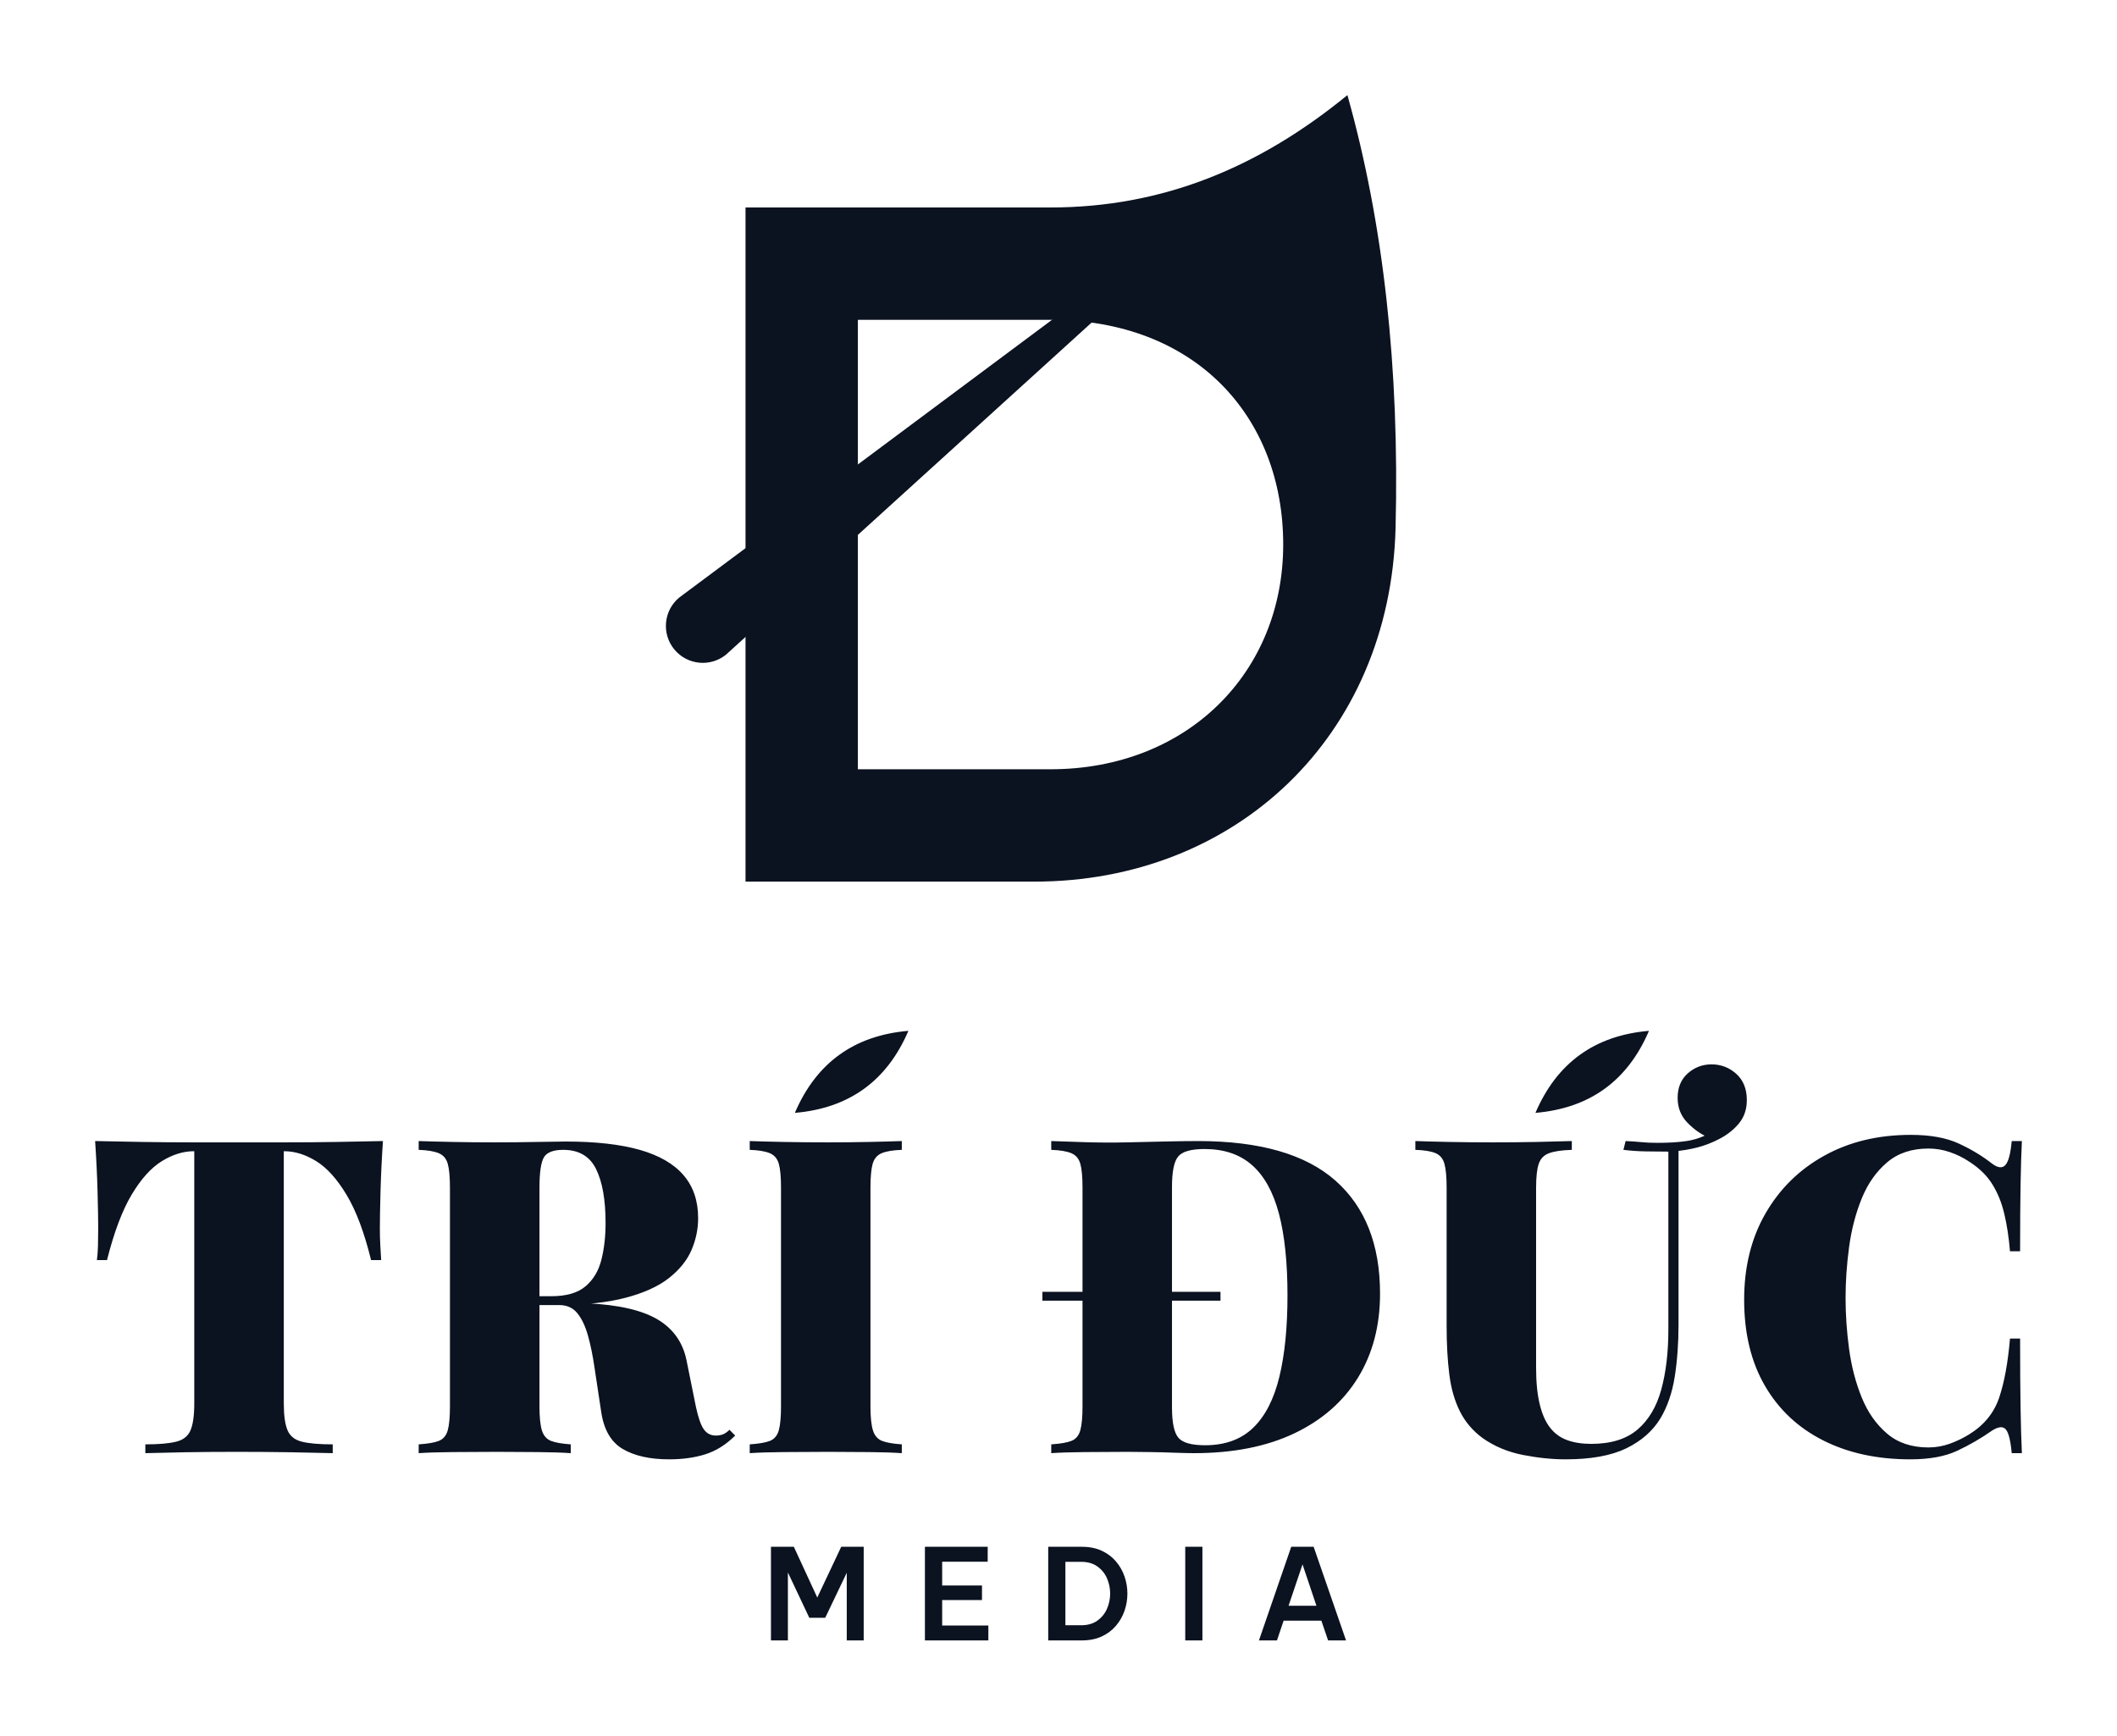
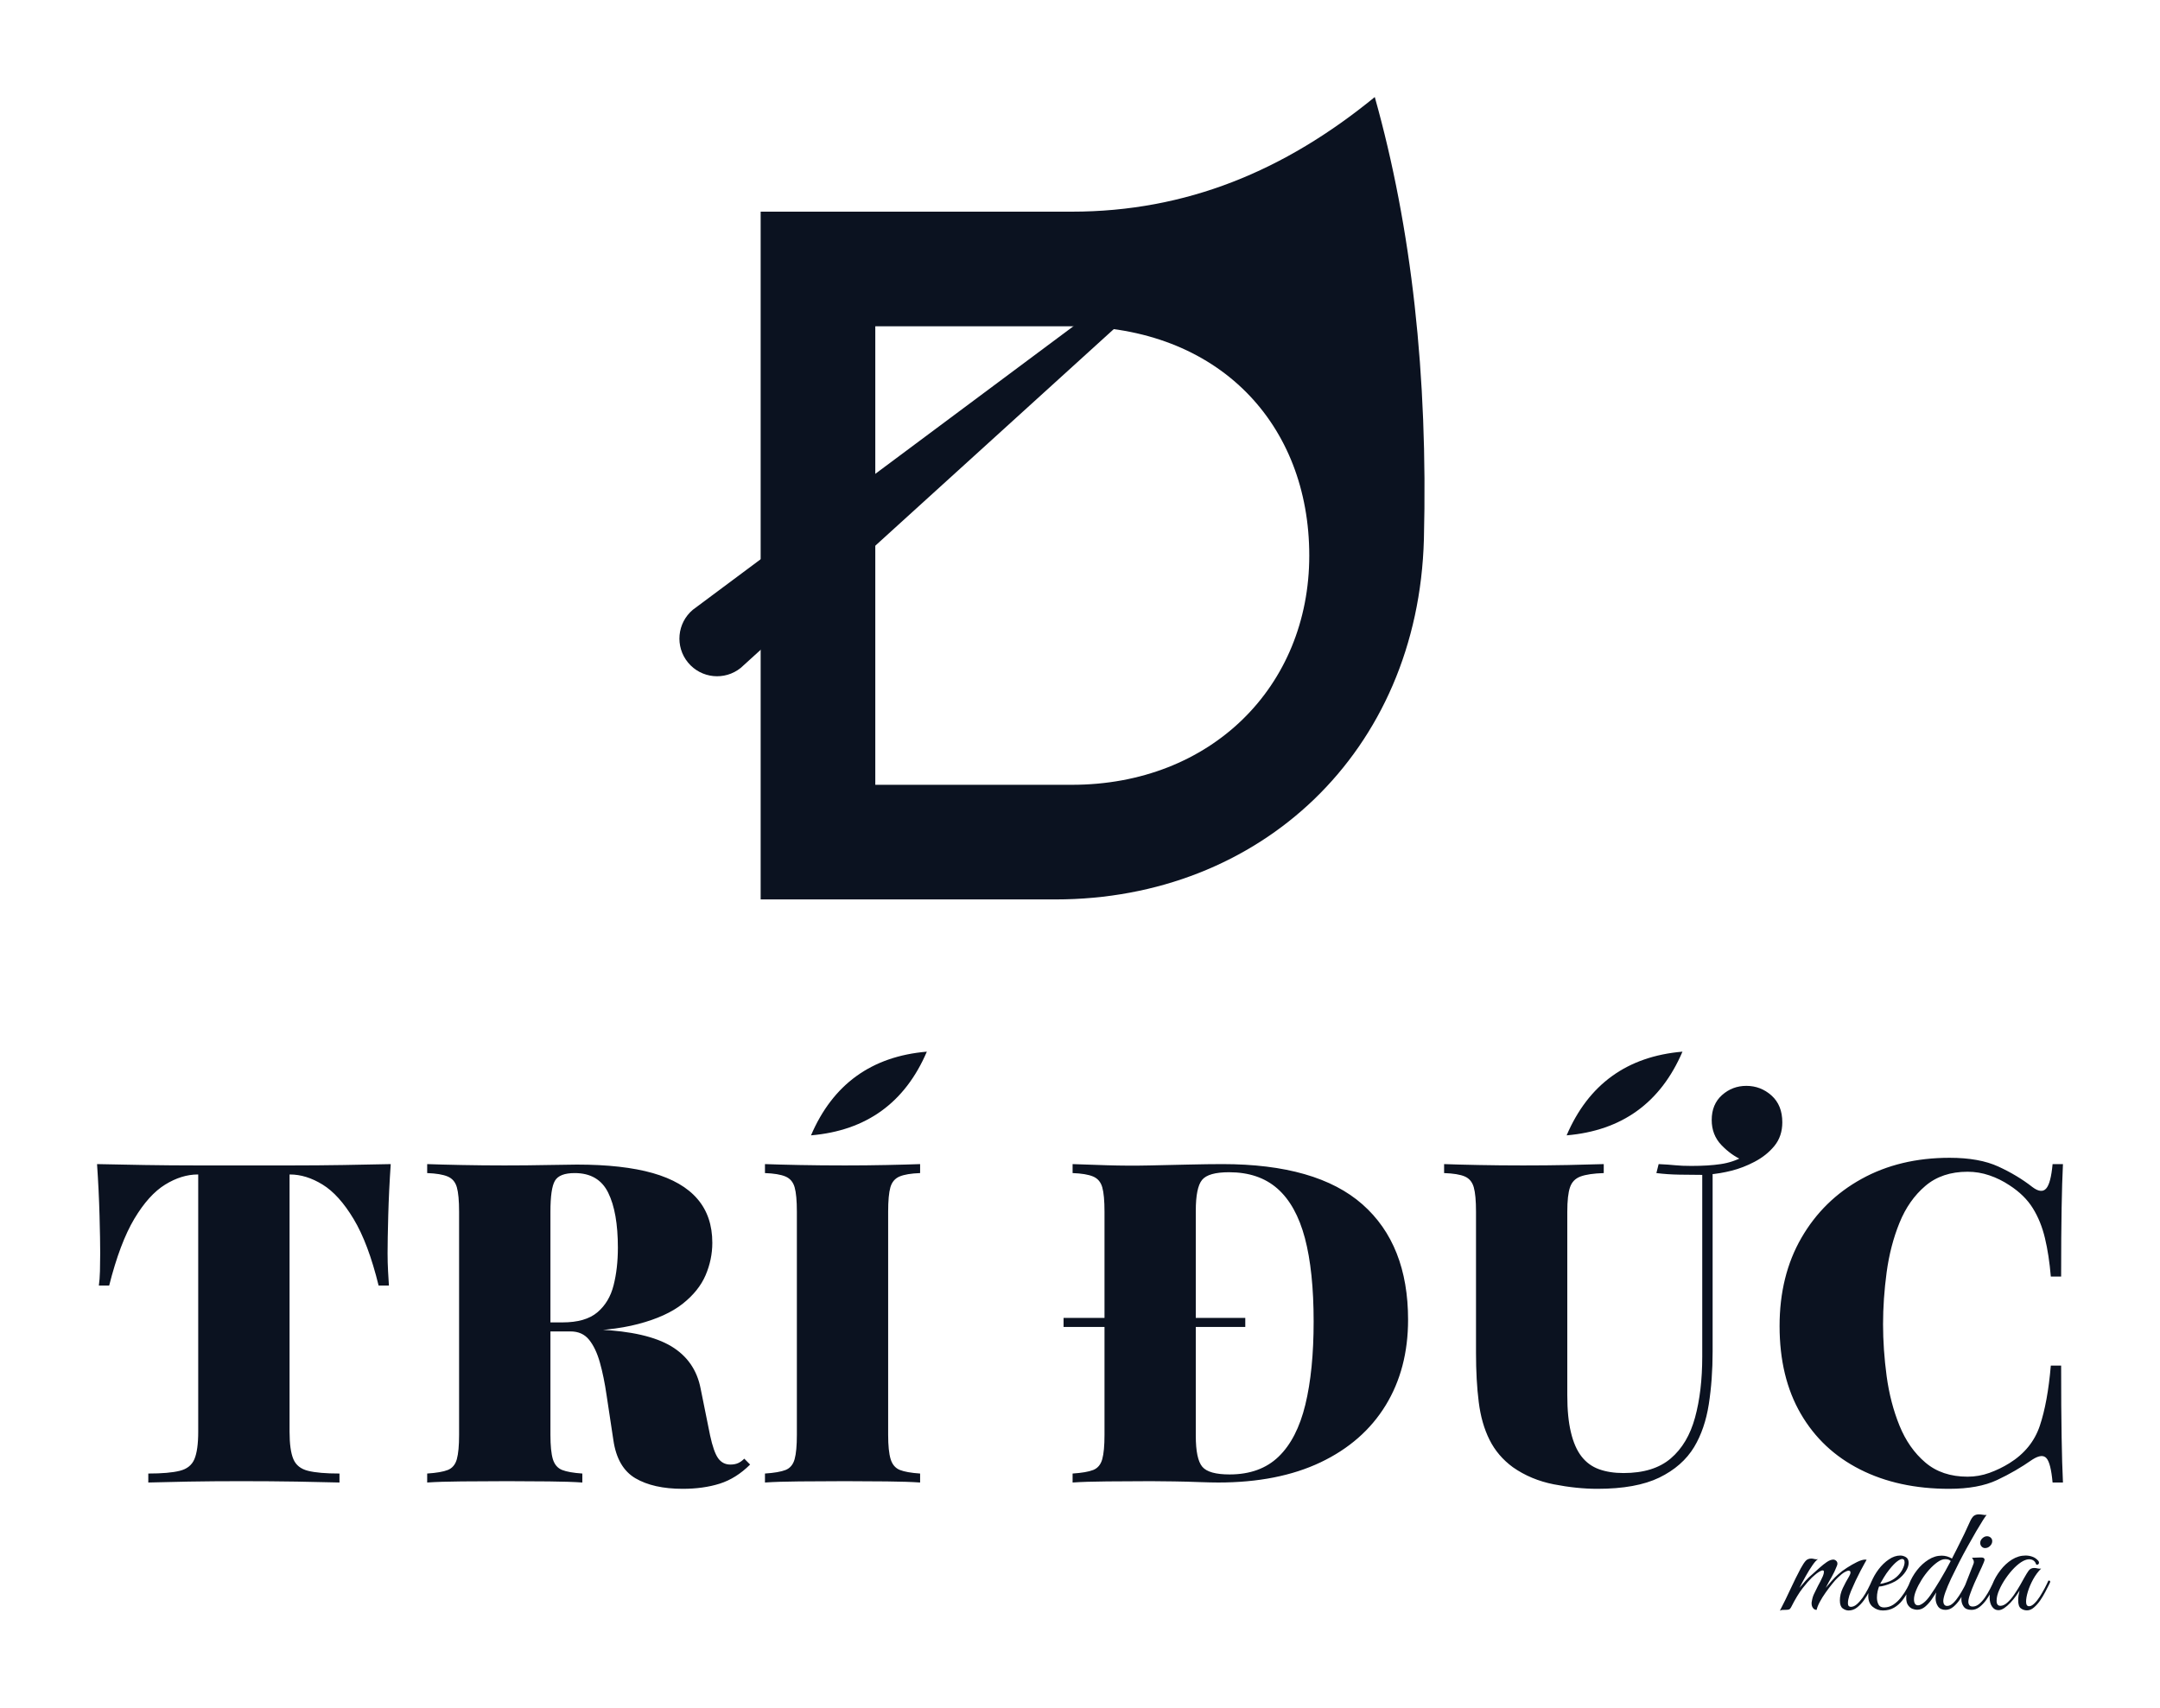
- <svg xmlns="http://www.w3.org/2000/svg" viewBox="-117.06 -31.6 356.12 291.94" role="img" aria-label="Trí Đức Media">
+ <svg xmlns="http://www.w3.org/2000/svg" viewBox="-117.06 -31.6 356.12 281.57" role="img" aria-label="Trí Đức Media">
  <g transform="translate(61 60) scale(1.35) translate(-61 -60)">
    <path fill="#0B1220" fill-rule="evenodd" d="M22 18H60C74 18 86 13 97 4C101.5 20 103.5 38 103 58C102.3 84 83 102 58 102H22ZM36 32H60C78 32 89 44 89 60C89 76 77 88 60 88H36Z" />
    <path fill="#0B1220" d="M19.57 73.72L71.45 26.6L69.92 24.75L13.72 66.62A4.6 4.6 0 0 0 19.57 73.72Z" />
  </g>
  <path fill="#0B1220" d="M-52.64 160.34L-52.64 160.34Q-52.94 164.72-53.05 168.80Q-53.16 172.87-53.16 175.02L-53.16 175.02Q-53.16 176.58-53.08 177.99Q-53.01 179.40-52.94 180.36L-52.94 180.36L-54.64 180.36Q-56.35 173.39-58.76 169.39Q-61.17 165.38-63.87 163.72Q-66.58 162.05-69.25 162.05L-69.25 162.05L-69.32 162.05L-69.32 204.46Q-69.32 207.50-68.69 208.99Q-68.06 210.47-66.28 210.91Q-64.50 211.36-61.09 211.36L-61.09 211.36L-61.09 212.84Q-63.69 212.77-68.10 212.69Q-72.51 212.62-77.33 212.62L-77.33 212.62Q-81.93 212.62-86.01 212.69Q-90.09 212.77-92.61 212.84L-92.61 212.84L-92.61 211.36Q-89.20 211.36-87.42 210.91Q-85.64 210.47-85.01 208.99Q-84.38 207.50-84.38 204.46L-84.38 204.46L-84.38 162.05L-84.45 162.05Q-87.12 162.05-89.83 163.72Q-92.53 165.38-94.91 169.35Q-97.28 173.32-99.06 180.36L-99.06 180.36L-100.76 180.36Q-100.62 179.40-100.58 177.99Q-100.54 176.58-100.54 175.02L-100.54 175.02Q-100.54 172.87-100.65 168.80Q-100.76 164.72-101.06 160.34L-101.06 160.34Q-97.50 160.42-93.20 160.49Q-88.90 160.56-84.60 160.56Q-80.30 160.56-76.81 160.56L-76.81 160.56Q-73.33 160.56-69.03 160.56Q-64.73 160.56-60.42 160.49Q-56.12 160.42-52.64 160.34ZM-46.63 161.82L-46.63 160.34Q-44.48 160.42-40.96 160.49Q-37.44 160.56-33.88 160.56L-33.88 160.56Q-30.17 160.56-26.76 160.49Q-23.35 160.42-21.94 160.42L-21.94 160.42Q-14.38 160.42-9.44 161.82Q-4.51 163.23-2.07 166.09Q0.38 168.94 0.38 173.32L0.38 173.32Q0.38 176.06-0.73 178.66Q-1.84 181.25-4.51 183.37Q-7.18 185.48-11.82 186.70Q-16.45 187.93-23.57 187.93L-23.57 187.93L-30.69 187.93L-30.69 186.44L-24.31 186.44Q-20.53 186.44-18.57 184.78Q-16.60 183.11-15.90 180.33Q-15.19 177.55-15.19 174.13L-15.19 174.13Q-15.19 168.28-16.79 165.05Q-18.38 161.82-22.31 161.82L-22.31 161.82Q-24.83 161.82-25.57 163.09Q-26.31 164.35-26.31 168.20L-26.31 168.20L-26.31 204.98Q-26.31 207.65-25.91 208.99Q-25.50 210.32-24.39 210.77Q-23.27 211.21-21.05 211.36L-21.05 211.36L-21.05 212.84Q-23.20 212.69-26.57 212.66Q-29.95 212.62-33.43 212.62L-33.43 212.62Q-37.44 212.62-40.96 212.66Q-44.48 212.69-46.63 212.84L-46.63 212.84L-46.63 211.36Q-44.33 211.21-43.22 210.77Q-42.11 210.32-41.74 208.99Q-41.37 207.65-41.37 204.98L-41.37 204.98L-41.37 168.20Q-41.37 165.46-41.74 164.16Q-42.11 162.86-43.26 162.38Q-44.41 161.90-46.63 161.82L-46.63 161.82ZM-30.99 187.93L-31.13 186.67Q-28.47 186.74-26.09 186.96Q-23.72 187.19-21.72 187.37Q-19.72 187.56-18.31 187.63L-18.31 187.63Q-10.37 188.00-6.40 190.37Q-2.44 192.75-1.55 197.34L-1.55 197.34L0.01 205.06Q0.60 207.80 1.34 208.84Q2.09 209.88 3.35 209.88L3.35 209.88Q4.09 209.88 4.61 209.65Q5.13 209.43 5.65 208.91L5.65 208.91L6.61 209.88Q4.31 212.17 1.60 213.03Q-1.10 213.88-4.51 213.88L-4.51 213.88Q-9.33 213.88-12.30 212.14Q-15.27 210.39-15.93 205.87L-15.93 205.87L-17.05 198.46Q-17.49 195.42-18.16 193.04Q-18.83 190.67-19.94 189.30Q-21.05 187.93-22.98 187.93L-22.98 187.93L-30.99 187.93ZM34.64 160.34L34.64 160.34L34.64 161.82Q32.41 161.90 31.26 162.38Q30.12 162.86 29.74 164.16Q29.37 165.46 29.37 168.20L29.37 168.20L29.37 204.98Q29.37 207.65 29.78 208.99Q30.19 210.32 31.30 210.77Q32.41 211.21 34.64 211.36L34.64 211.36L34.64 212.84Q32.49 212.69 29.11 212.66Q25.74 212.62 22.26 212.62L22.26 212.62Q18.25 212.62 14.73 212.66Q11.21 212.69 9.06 212.84L9.06 212.84L9.06 211.36Q11.35 211.21 12.47 210.77Q13.58 210.32 13.95 208.99Q14.32 207.65 14.32 204.98L14.32 204.98L14.32 168.20Q14.32 165.46 13.95 164.16Q13.58 162.86 12.43 162.38Q11.28 161.90 9.06 161.82L9.06 161.82L9.06 160.34Q11.21 160.42 14.73 160.49Q18.25 160.56 22.26 160.56L22.26 160.56Q25.74 160.56 29.11 160.49Q32.49 160.42 34.64 160.34ZM84.47 160.34L84.47 160.34Q100.04 160.34 107.57 166.98Q115.09 173.62 115.09 186.00L115.09 186.00Q115.09 194.08 111.39 200.12Q107.68 206.17 100.67 209.51Q93.66 212.84 83.80 212.84L83.80 212.84Q82.62 212.84 80.65 212.77Q78.69 212.69 76.53 212.66Q74.38 212.62 72.68 212.62L72.68 212.62Q68.97 212.62 65.45 212.66Q61.93 212.69 59.78 212.84L59.78 212.84L59.78 211.36Q62.08 211.21 63.19 210.77Q64.30 210.32 64.67 208.99Q65.04 207.65 65.04 204.98L65.04 204.98L65.04 168.20Q65.04 165.46 64.67 164.16Q64.30 162.86 63.15 162.38Q62.00 161.90 59.78 161.82L59.78 161.82L59.78 160.34Q61.93 160.42 65.45 160.53Q68.97 160.64 72.53 160.56L72.53 160.56Q75.27 160.49 78.72 160.42Q82.17 160.34 84.47 160.34ZM85.58 161.68L85.58 161.68Q82.17 161.68 81.13 162.94Q80.09 164.20 80.09 168.05L80.09 168.05L80.09 205.13Q80.09 208.99 81.17 210.25Q82.24 211.51 85.66 211.51L85.66 211.51Q90.70 211.51 93.74 208.58Q96.78 205.65 98.15 200.01Q99.52 194.38 99.52 186.30L99.52 186.30Q99.52 177.99 98.08 172.54Q96.63 167.09 93.55 164.38Q90.48 161.68 85.58 161.68ZM58.29 185.70L88.25 185.70L88.25 187.19L58.29 187.19L58.29 185.70ZM146.31 213.88L146.31 213.88Q142.90 213.88 139.12 213.14Q135.34 212.40 132.37 210.32L132.37 210.32Q129.85 208.47 128.52 205.80Q127.18 203.13 126.74 199.57Q126.29 196.01 126.29 191.49L126.29 191.49L126.29 168.20Q126.29 165.46 125.92 164.16Q125.55 162.86 124.44 162.38Q123.33 161.90 121.03 161.82L121.03 161.82L121.03 160.34Q123.18 160.42 126.70 160.49Q130.22 160.56 134.08 160.56L134.08 160.56Q137.93 160.56 141.49 160.49Q145.05 160.42 147.35 160.34L147.35 160.34L147.35 161.82Q144.83 161.90 143.53 162.38Q142.23 162.86 141.79 164.16Q141.34 165.46 141.34 168.20L141.34 168.20L141.34 198.46Q141.34 202.09 141.94 204.57Q142.53 207.06 143.68 208.54Q144.83 210.02 146.57 210.65Q148.31 211.28 150.61 211.28L150.61 211.28Q155.58 211.28 158.40 208.87Q161.22 206.46 162.40 202.13Q163.59 197.79 163.59 192.08L163.59 192.08L163.59 161.68L163.74 162.12Q161.81 162.12 159.85 162.08Q157.88 162.05 156.03 161.82L156.03 161.82L156.40 160.34Q158.10 160.42 159.14 160.53Q160.18 160.64 161.81 160.64L161.81 160.64Q164.63 160.64 166.63 160.34Q168.63 160.05 170.41 159.08L170.41 159.08L170.19 159.67Q168.34 158.86 166.74 157.19Q165.15 155.52 165.15 153.07L165.15 153.07Q165.15 150.48 166.85 148.96Q168.56 147.44 170.86 147.44L170.86 147.44Q173.23 147.44 175.01 149.03Q176.79 150.63 176.79 153.45L176.79 153.45Q176.79 155.74 175.49 157.34Q174.19 158.93 172.19 159.97L172.19 159.97Q170.34 160.94 168.45 161.42Q166.56 161.90 164.70 162.05L164.70 162.05L165.30 161.68L165.30 191.26Q165.30 195.86 164.67 199.94Q164.03 204.02 162.26 206.98L162.26 206.98Q160.33 210.17 156.51 212.03Q152.69 213.88 146.31 213.88ZM204.37 159.30L204.37 159.30Q209.27 159.30 212.42 160.75Q215.57 162.20 218.02 164.12L218.02 164.12Q219.50 165.24 220.28 164.38Q221.06 163.53 221.35 160.34L221.35 160.34L223.06 160.34Q222.91 163.31 222.84 167.57Q222.76 171.84 222.76 178.88L222.76 178.88L221.06 178.88Q220.76 175.32 220.09 172.54Q219.43 169.76 218.09 167.61Q216.76 165.46 214.24 163.83L214.24 163.83Q212.68 162.79 210.94 162.20Q209.19 161.60 207.34 161.60L207.34 161.60Q203.11 161.60 200.37 163.94Q197.63 166.27 196.11 170.02Q194.59 173.76 193.99 178.18Q193.40 182.59 193.40 186.74L193.40 186.74Q193.40 190.89 193.99 195.30Q194.59 199.72 196.11 203.46Q197.63 207.21 200.37 209.54Q203.11 211.88 207.34 211.88L207.34 211.88Q209.19 211.88 210.94 211.25Q212.68 210.62 214.24 209.65L214.24 209.65Q217.94 207.35 219.24 203.50Q220.54 199.64 221.06 193.56L221.06 193.56L222.76 193.56Q222.76 200.83 222.84 205.32Q222.91 209.80 223.06 212.84L223.06 212.84L221.35 212.84Q221.06 209.65 220.35 208.84Q219.65 208.02 218.02 209.06L218.02 209.06Q215.27 210.99 212.20 212.43Q209.12 213.88 204.30 213.88L204.30 213.88Q195.92 213.88 189.62 210.69Q183.31 207.50 179.83 201.50Q176.34 195.49 176.34 187.04L176.34 187.04Q176.34 178.73 179.94 172.50Q183.54 166.27 189.84 162.79Q196.14 159.30 204.37 159.30Z" />
  <path fill="#0B1220" d="M16.65 155.6Q30.34 154.43 35.75 141.8Q22.06 142.97 16.65 155.6ZM141.23 155.6Q154.92 154.43 160.33 141.8Q146.64 142.97 141.23 155.6Z" />
-   <path fill="#0B1220" d="M15.48 244.34L12.63 244.34L12.63 228.59L16.48 228.59L20.42 237.13L24.45 228.59L28.23 228.59L28.23 244.34L25.38 244.34L25.38 232.96L21.76 240.53L19.08 240.53L15.48 232.91L15.48 244.34ZM49.20 244.34L38.53 244.34L38.53 228.59L49.09 228.59L49.09 231.10L41.43 231.10L41.43 235.10L48.13 235.10L48.13 237.55L41.43 237.55L41.43 241.83L49.20 241.83L49.20 244.34ZM64.93 244.34L59.27 244.34L59.27 228.59L64.93 228.59Q66.84 228.59 68.28 229.26Q69.72 229.93 70.67 231.06Q71.63 232.19 72.11 233.59Q72.59 235.00 72.59 236.47L72.59 236.47Q72.59 237.94 72.11 239.34Q71.63 240.74 70.67 241.87Q69.72 243.00 68.28 243.67Q66.84 244.34 64.93 244.34L64.93 244.34ZM64.80 231.12L64.80 231.12L62.16 231.12L62.16 241.79L64.80 241.79Q66.46 241.79 67.54 241.01Q68.63 240.23 69.16 239.01Q69.69 237.79 69.69 236.45L69.69 236.45Q69.69 235.13 69.16 233.90Q68.63 232.68 67.54 231.90Q66.46 231.12 64.80 231.12ZM85.21 244.34L82.32 244.34L82.32 228.59L85.21 228.59L85.21 244.34ZM97.75 244.34L94.72 244.34L100.15 228.59L103.92 228.59L109.37 244.34L106.35 244.34L105.22 241.02L98.87 241.02L97.75 244.34ZM102.05 231.55L99.70 238.51L104.39 238.51L102.05 231.55Z" />
+   <path fill="#0B1220" d="M176.39 233.97L176.39 233.97Q177.32 232.19 178.14 230.40Q178.97 228.61 179.82 227.01L179.82 227.01Q180.32 226.10 180.66 225.74Q181.00 225.38 181.57 225.38L181.57 225.38Q181.77 225.38 182.00 225.44Q182.22 225.50 182.45 225.50L182.45 225.50Q182.60 225.50 182.67 225.48L182.67 225.48Q182.32 225.68 181.77 226.47Q181.22 227.26 180.65 228.28Q180.07 229.31 179.62 230.21L179.62 230.21Q180.10 229.64 180.61 229.06Q181.12 228.48 181.75 227.96L181.75 227.96Q182.30 227.48 182.91 226.92Q183.53 226.36 184.13 225.95Q184.73 225.55 185.18 225.55L185.18 225.55Q185.35 225.55 185.40 225.58L185.40 225.58Q185.88 225.78 185.88 226.23L185.88 226.23Q185.88 226.38 185.75 226.68L185.75 226.68Q185.43 227.53 184.92 228.42Q184.40 229.31 183.95 230.21L183.95 230.21Q184.33 229.76 184.89 229.11Q185.45 228.46 186.03 227.96L186.03 227.96Q186.58 227.46 187.43 226.91Q188.28 226.36 189.11 225.95Q189.94 225.55 190.44 225.55L190.44 225.55Q190.61 225.55 190.69 225.58L190.69 225.58Q190.69 225.58 190.41 226.07Q190.14 226.56 189.72 227.34Q189.31 228.13 188.88 229.02Q188.46 229.91 188.12 230.72Q187.78 231.54 187.68 232.09L187.68 232.09Q187.61 232.41 187.61 232.69L187.61 232.69Q187.61 233.09 187.76 233.22Q187.91 233.34 188.08 233.34L188.08 233.34Q188.58 233.34 189.07 232.92Q189.56 232.49 190.04 231.83Q190.51 231.16 190.90 230.41Q191.29 229.66 191.56 229.01L191.56 229.01Q191.86 229.01 191.86 229.23L191.86 229.23Q191.59 229.91 191.18 230.72Q190.76 231.54 190.24 232.26Q189.71 232.99 189.08 233.47Q188.46 233.94 187.73 233.94L187.73 233.94Q187.21 233.94 186.74 233.59Q186.28 233.24 186.28 232.29L186.28 232.29Q186.28 231.26 186.77 230.24Q187.26 229.21 187.78 228.36L187.78 228.36Q188.03 227.93 188.03 227.68L188.03 227.68Q188.03 227.38 187.73 227.38L187.73 227.38Q187.48 227.38 187.04 227.63Q186.61 227.88 185.95 228.51L185.95 228.51Q185.55 228.88 185.02 229.55Q184.48 230.21 183.93 230.99Q183.38 231.76 182.98 232.51Q182.57 233.27 182.45 233.84L182.45 233.84Q182.07 233.84 181.85 233.53Q181.62 233.22 181.62 232.79L181.62 232.79Q181.62 232.72 181.62 232.64Q181.62 232.56 181.65 232.46L181.65 232.46Q181.77 231.69 182.05 231.15Q182.32 230.61 182.67 229.89L182.67 229.89Q182.85 229.56 183.08 229.12Q183.30 228.68 183.48 228.27Q183.65 227.86 183.65 227.58L183.65 227.58Q183.65 227.33 183.45 227.33L183.45 227.33Q183.23 227.33 182.86 227.56Q182.50 227.78 182.17 228.07Q181.85 228.36 181.67 228.51L181.67 228.51Q181.05 229.11 180.16 230.24Q179.27 231.36 178.22 233.44L178.22 233.44Q178.07 233.72 177.87 233.78Q177.67 233.84 177.24 233.84L177.24 233.84Q176.97 233.84 176.78 233.85Q176.59 233.87 176.39 233.97ZM193.37 233.94L193.37 233.94Q192.44 233.94 191.70 233.34Q190.96 232.74 190.96 231.51L190.96 231.51Q190.96 230.49 191.43 229.33Q191.89 228.18 192.65 227.17Q193.42 226.15 194.36 225.52Q195.29 224.88 196.25 224.88L196.25 224.88Q196.72 224.88 197.17 225.15Q197.62 225.43 197.62 226.10L197.62 226.10Q197.62 226.73 197.15 227.48Q196.67 228.23 195.80 228.88L195.80 228.88Q195.42 229.16 194.84 229.41Q194.27 229.66 193.69 229.82Q193.12 229.99 192.74 229.99L192.74 229.99Q192.62 230.29 192.50 230.79Q192.39 231.29 192.39 231.81L192.39 231.81Q192.39 232.44 192.64 232.94Q192.89 233.44 193.57 233.44L193.57 233.44Q194.39 233.44 195.11 232.97Q195.82 232.49 196.38 231.76Q196.95 231.04 197.35 230.29Q197.75 229.54 197.97 229.01L197.97 229.01Q198.27 229.01 198.27 229.23L198.27 229.23Q197.95 229.94 197.54 230.76Q197.12 231.59 196.56 232.30Q196.00 233.02 195.21 233.48Q194.42 233.94 193.37 233.94ZM192.92 229.54L192.92 229.54Q193.27 229.54 194.09 229.27Q194.92 229.01 195.60 228.43L195.60 228.43Q196.25 227.86 196.60 227.17Q196.95 226.48 196.95 226.00L196.95 226.00Q196.95 225.45 196.55 225.45L196.55 225.45Q196.25 225.45 195.72 225.85Q195.19 226.25 194.42 227.21L194.42 227.21Q193.94 227.81 193.52 228.51Q193.09 229.21 192.92 229.54ZM203.71 233.84L203.71 233.84Q202.86 233.84 202.46 233.27Q202.06 232.69 202.06 231.91L202.06 231.91Q202.06 231.69 202.08 231.45Q202.11 231.21 202.18 230.96L202.18 230.96Q201.83 231.51 201.37 232.18Q200.90 232.84 200.32 233.33Q199.73 233.82 199.00 233.82L199.00 233.82Q198.68 233.82 198.26 233.67Q197.85 233.52 197.54 233.09Q197.22 232.67 197.22 231.84L197.22 231.84Q197.22 230.76 197.70 229.56Q198.17 228.36 199.00 227.29Q199.83 226.23 200.88 225.57Q201.93 224.90 203.06 224.90L203.06 224.90Q203.96 224.90 204.76 225.38L204.76 225.38Q205.14 224.68 205.56 223.81Q205.99 222.95 206.41 222.10Q206.84 221.25 207.16 220.53Q207.49 219.82 207.66 219.44L207.66 219.44Q208.04 218.57 208.38 218.33Q208.72 218.09 209.19 218.09L209.19 218.09Q209.47 218.09 209.81 218.15Q210.14 218.22 210.47 218.19L210.47 218.19Q210.34 218.32 209.89 219.02Q209.44 219.72 208.79 220.83Q208.14 221.95 207.40 223.28Q206.66 224.60 205.95 225.99Q205.24 227.38 204.63 228.66Q204.03 229.94 203.68 230.91Q203.33 231.89 203.33 232.39L203.33 232.39Q203.33 232.72 203.48 232.95Q203.63 233.19 203.98 233.19L203.98 233.19Q204.46 233.19 204.96 232.72Q205.46 232.24 205.92 231.53Q206.39 230.81 206.75 230.12Q207.11 229.43 207.29 229.01L207.29 229.01Q207.59 229.01 207.59 229.23L207.59 229.23Q207.36 229.76 206.99 230.54Q206.61 231.31 206.11 232.06Q205.61 232.82 205.00 233.33Q204.38 233.84 203.71 233.84ZM199.18 233.09L199.18 233.09Q199.53 233.09 200.05 232.70Q200.58 232.31 201.18 231.46L201.18 231.46Q201.88 230.46 202.78 228.96Q203.68 227.46 204.56 225.78L204.56 225.78Q204.38 225.63 204.18 225.55Q203.98 225.48 203.63 225.48L203.63 225.48Q203.06 225.48 202.37 225.97Q201.68 226.46 200.99 227.23Q200.30 228.01 199.74 228.91Q199.18 229.81 198.84 230.65Q198.50 231.49 198.50 232.09L198.50 232.09Q198.50 233.09 199.18 233.09ZM207.99 233.84L207.99 233.84Q207.06 233.84 206.69 233.30Q206.31 232.77 206.31 232.06L206.31 232.06Q206.31 231.69 206.40 231.30Q206.49 230.91 206.61 230.59L206.61 230.59L208.29 226.30Q208.37 226.10 208.37 225.95L208.37 225.95Q208.37 225.70 208.24 225.52Q208.11 225.33 208.06 225.25L208.06 225.25L209.44 225.20Q209.82 225.18 209.98 225.29Q210.14 225.40 210.14 225.55L210.14 225.55Q210.14 225.70 209.97 226.10L209.97 226.10Q209.72 226.71 209.29 227.61Q208.87 228.51 208.45 229.46Q208.04 230.41 207.75 231.24Q207.46 232.06 207.46 232.51L207.46 232.51Q207.46 232.84 207.63 233.07Q207.79 233.29 208.19 233.29L208.19 233.29Q208.72 233.29 209.23 232.88Q209.74 232.46 210.19 231.81Q210.64 231.16 211.03 230.41Q211.42 229.66 211.70 229.01L211.70 229.01Q212.00 229.01 212.00 229.23L212.00 229.23Q211.75 229.86 211.35 230.66Q210.94 231.46 210.43 232.18Q209.92 232.89 209.30 233.37Q208.69 233.84 207.99 233.84ZM210.22 223.65L210.22 223.65Q209.89 223.65 209.65 223.40Q209.42 223.15 209.42 222.80L209.42 222.80Q209.42 222.37 209.77 222.04Q210.12 221.70 210.54 221.70L210.54 221.70Q210.89 221.70 211.14 221.92Q211.40 222.15 211.40 222.50L211.40 222.50Q211.40 222.95 211.04 223.30Q210.69 223.65 210.22 223.65ZM217.13 233.92L217.13 233.92Q216.55 233.92 216.12 233.59Q215.68 233.27 215.68 232.26L215.68 232.26Q215.68 231.84 215.74 231.46Q215.80 231.09 215.90 230.66L215.90 230.66Q215.68 231.04 215.28 231.59Q214.88 232.14 214.39 232.67Q213.90 233.19 213.39 233.54Q212.87 233.89 212.42 233.89L212.42 233.89Q211.77 233.89 211.37 233.30Q210.97 232.72 210.97 231.76L210.97 231.76Q210.97 230.74 211.45 229.56Q211.92 228.38 212.75 227.31Q213.57 226.23 214.65 225.55Q215.73 224.88 216.90 224.88L216.90 224.88Q217.48 224.88 218.01 225.07Q218.53 225.25 218.93 225.68L218.93 225.68Q219.11 225.85 219.11 226.08L219.11 226.08Q219.11 226.23 218.98 226.33Q218.86 226.43 218.66 226.38L218.66 226.38Q218.38 225.50 217.48 225.50L217.48 225.50Q217.05 225.50 216.50 225.78L216.50 225.78Q215.83 226.13 215.06 226.89Q214.30 227.66 213.64 228.62Q212.97 229.59 212.55 230.56Q212.12 231.54 212.12 232.34L212.12 232.34Q212.12 233.17 212.75 233.17L212.75 233.17Q213.30 233.17 213.89 232.64Q214.48 232.11 215.01 231.33Q215.55 230.54 216.00 229.76Q216.45 228.98 216.70 228.51L216.70 228.51Q217.08 227.83 217.40 227.38Q217.73 226.93 218.33 226.93L218.33 226.93Q218.61 226.93 218.88 227.01Q219.16 227.08 219.46 227.03L219.46 227.03Q218.71 227.78 218.14 228.81Q217.58 229.84 217.28 230.82Q216.98 231.81 216.98 232.49L216.98 232.49Q216.98 233.24 217.48 233.24L217.48 233.24Q217.88 233.24 218.34 232.79Q218.81 232.34 219.25 231.65Q219.68 230.96 220.06 230.25Q220.43 229.54 220.66 229.01L220.66 229.01Q220.79 229.01 220.87 229.03Q220.96 229.06 220.96 229.23L220.96 229.23Q220.94 229.33 220.87 229.45Q220.81 229.56 220.68 229.84L220.68 229.84Q220.48 230.24 220.13 230.91Q219.78 231.59 219.31 232.28Q218.83 232.97 218.28 233.44Q217.73 233.92 217.13 233.92Z" />
</svg>
